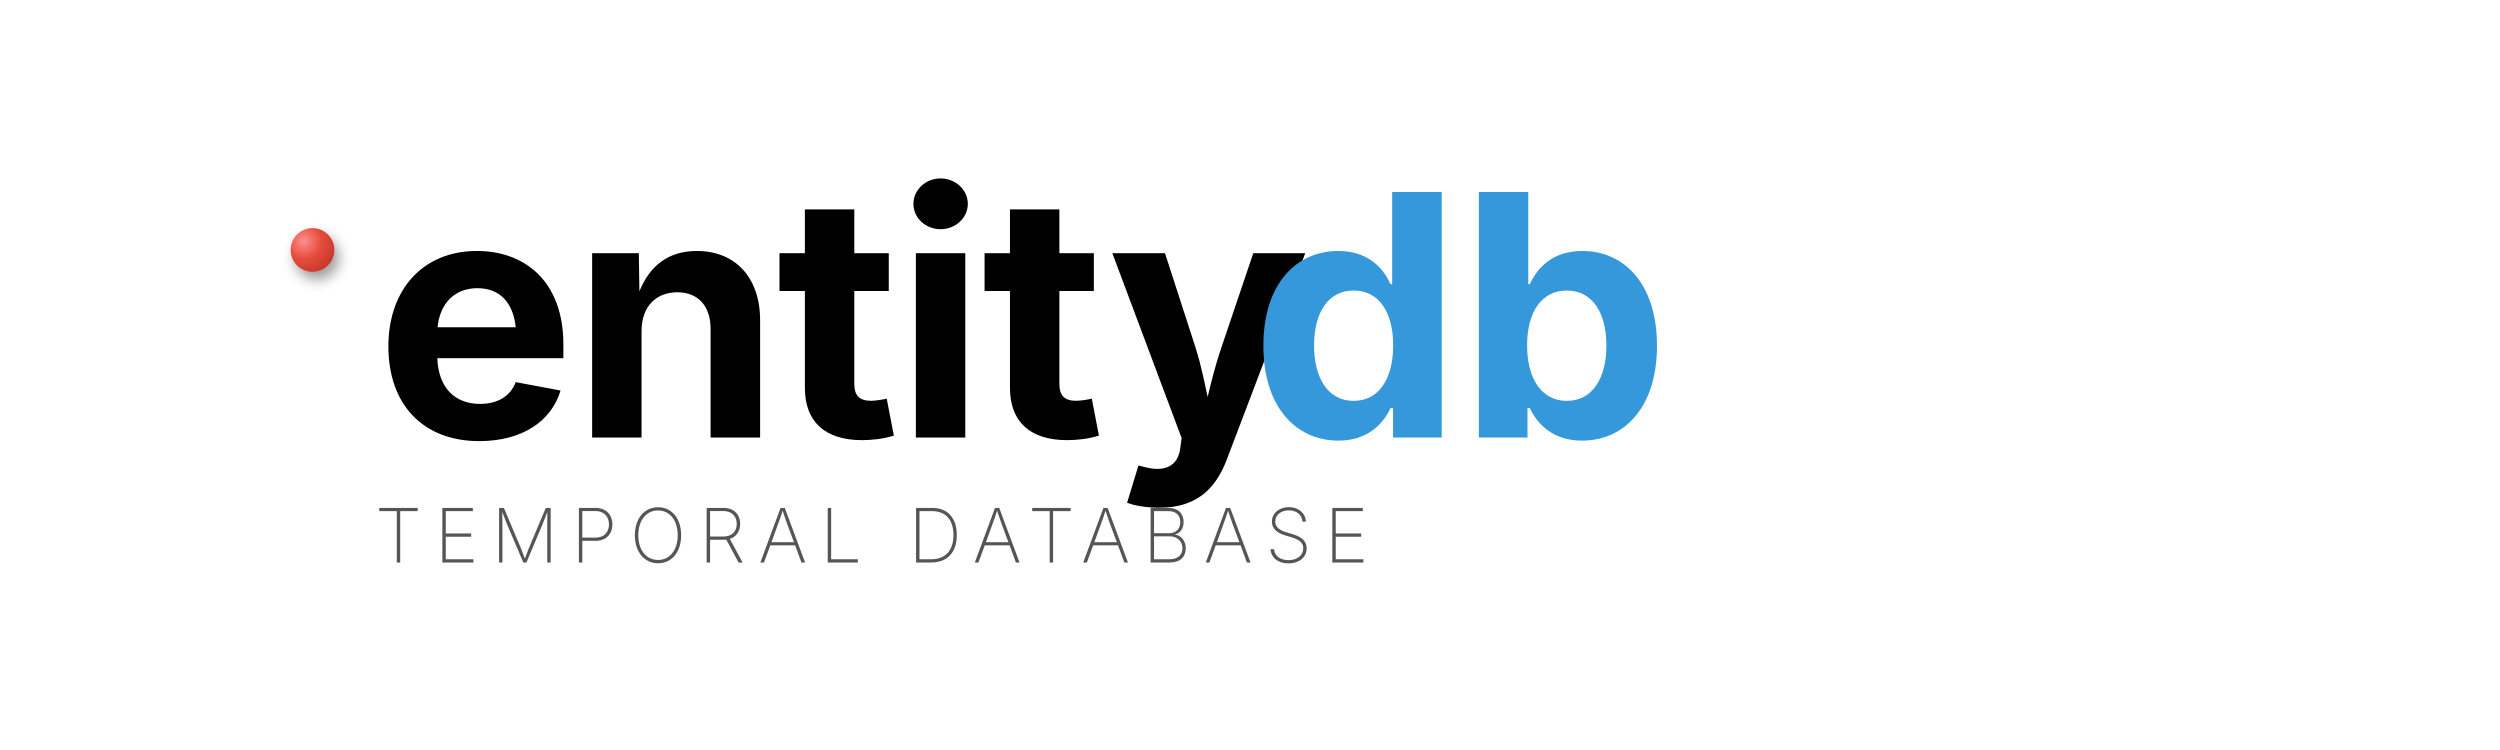
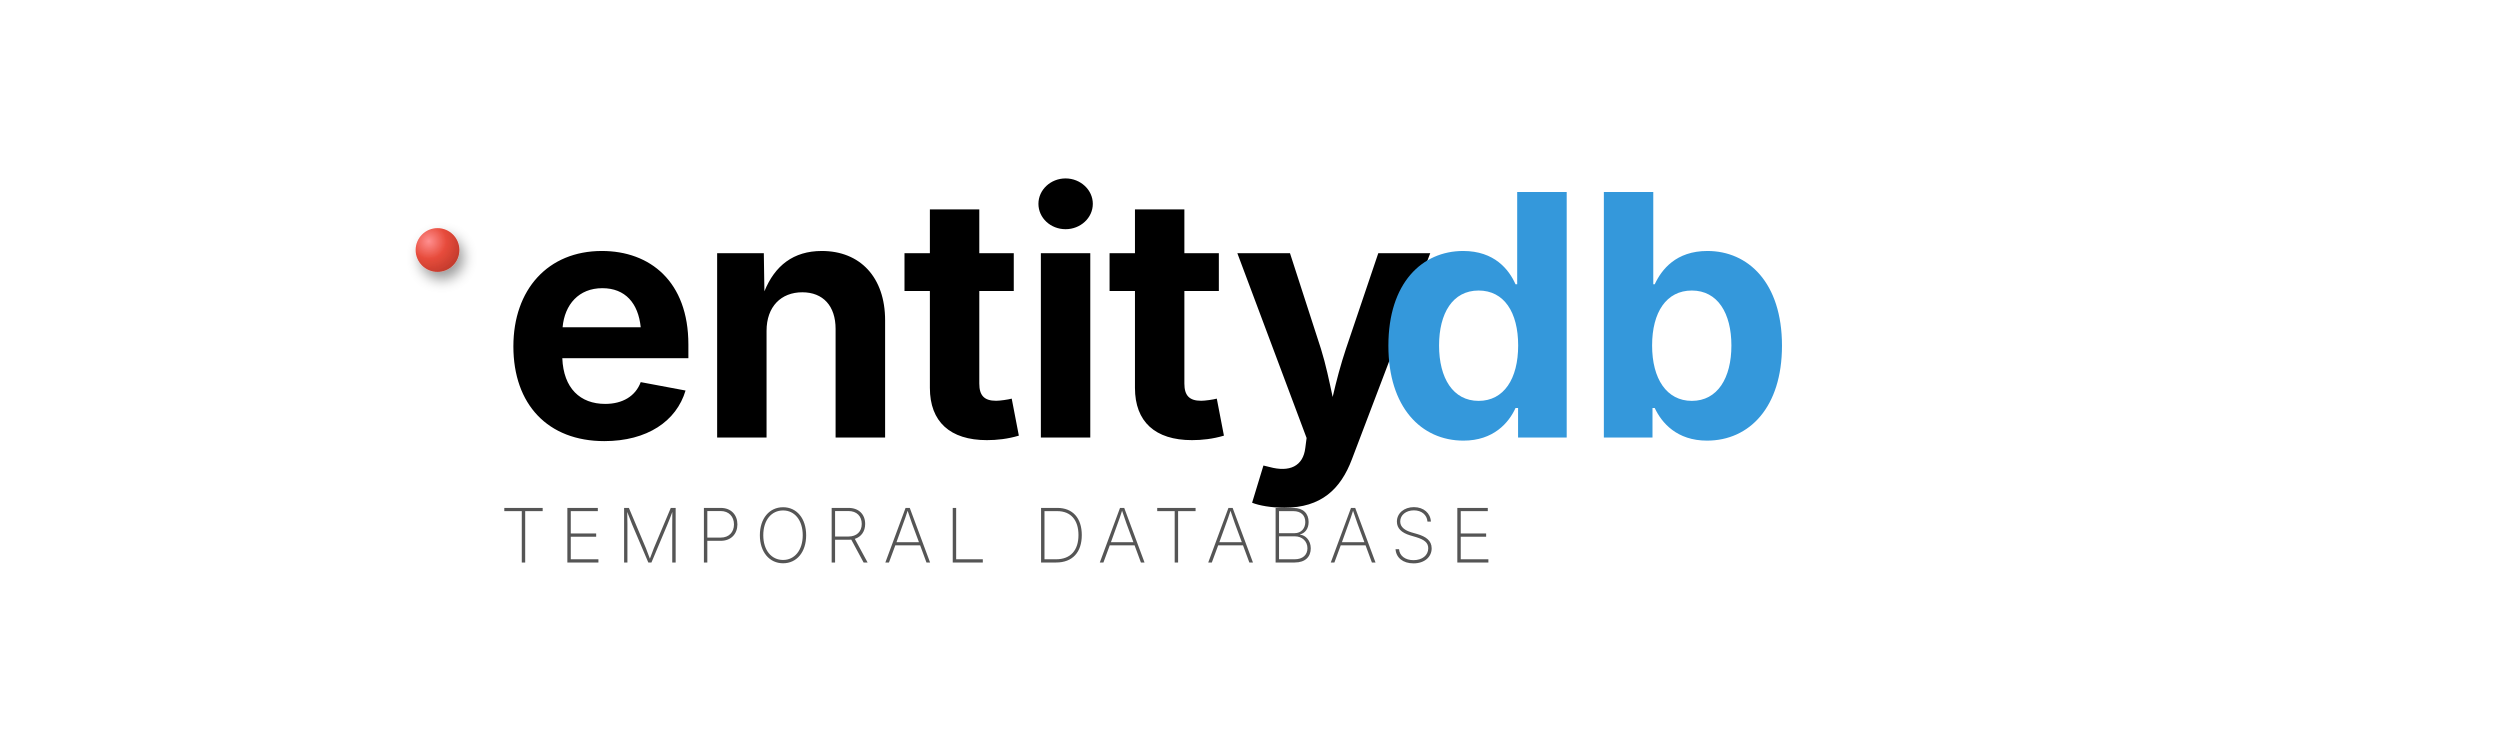
<svg xmlns="http://www.w3.org/2000/svg" width="400" height="120" viewBox="0 0 400 120">
  <defs>
    <radialGradient id="redSphereGlass" cx="0.3" cy="0.3" r="0.8">
      <stop offset="0%" stop-color="#ff8f8f" />
      <stop offset="50%" stop-color="#e74c3c" />
      <stop offset="100%" stop-color="#c0392b" />
    </radialGradient>
    <filter id="ballShadowSoft" x="-50%" y="-50%" width="200%" height="200%">
      <feGaussianBlur in="SourceAlpha" stdDeviation="1" />
      <feOffset dx="0.7" dy="1.2" result="offsetblur" />
      <feComponentTransfer>
        <feFuncA type="linear" slope="0.4" />
      </feComponentTransfer>
      <feMerge>
        <feMergeNode />
        <feMergeNode in="SourceGraphic" />
      </feMerge>
    </filter>
  </defs>
-   <g transform="translate(60, 35)">
+   <g transform="translate(80, 35)">
    <circle cx="-10" cy="5" r="3.5" fill="url(#redSphereGlass)" filter="url(#ballShadowSoft)" />
    <text x="0" y="35" font-family="'SF Pro Display', 'Helvetica Neue', sans-serif" font-weight="700" font-size="54" letter-spacing="-0.8" fill="#000000">entity</text>
    <text x="140" y="35" font-family="'SF Pro Display', 'Helvetica Neue', sans-serif" font-weight="700" font-size="54" letter-spacing="-0.8" fill="#3498db">db</text>
    <text x="0" y="55" font-family="'SF Pro Display', 'Helvetica Neue', sans-serif" font-weight="200" font-size="12" letter-spacing="2" fill="#555555">TEMPORAL DATABASE</text>
  </g>
</svg>
